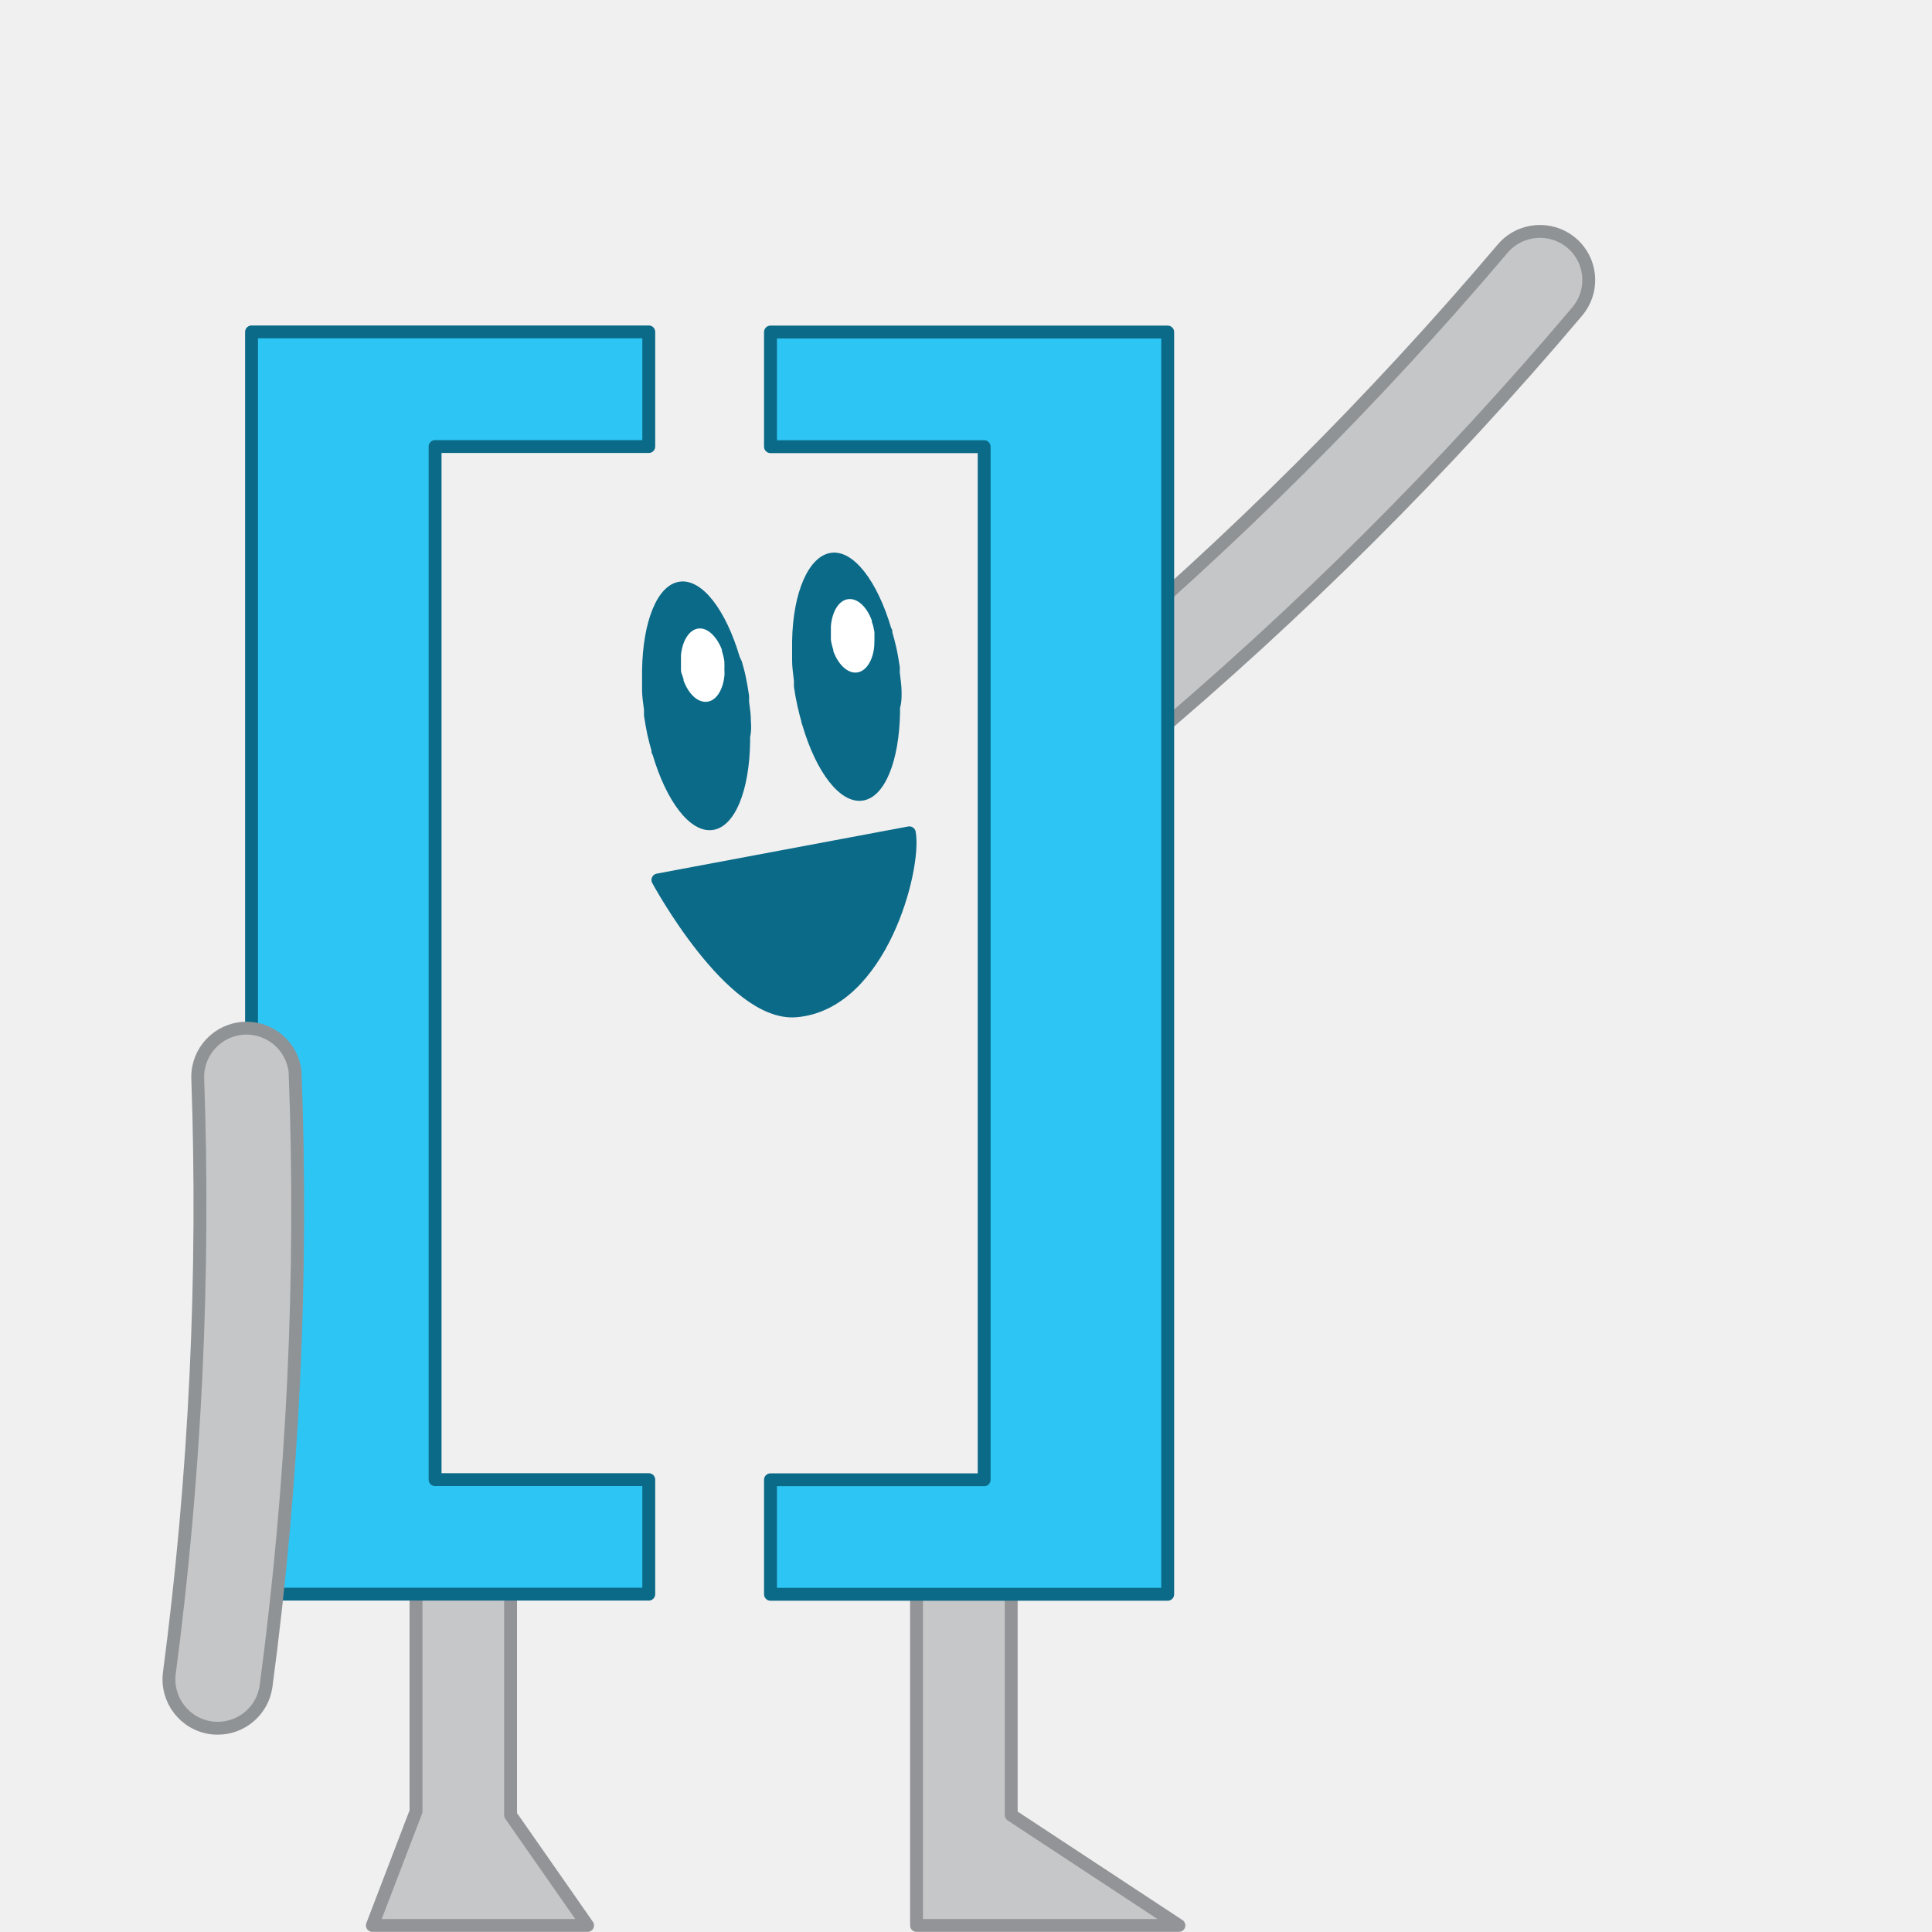
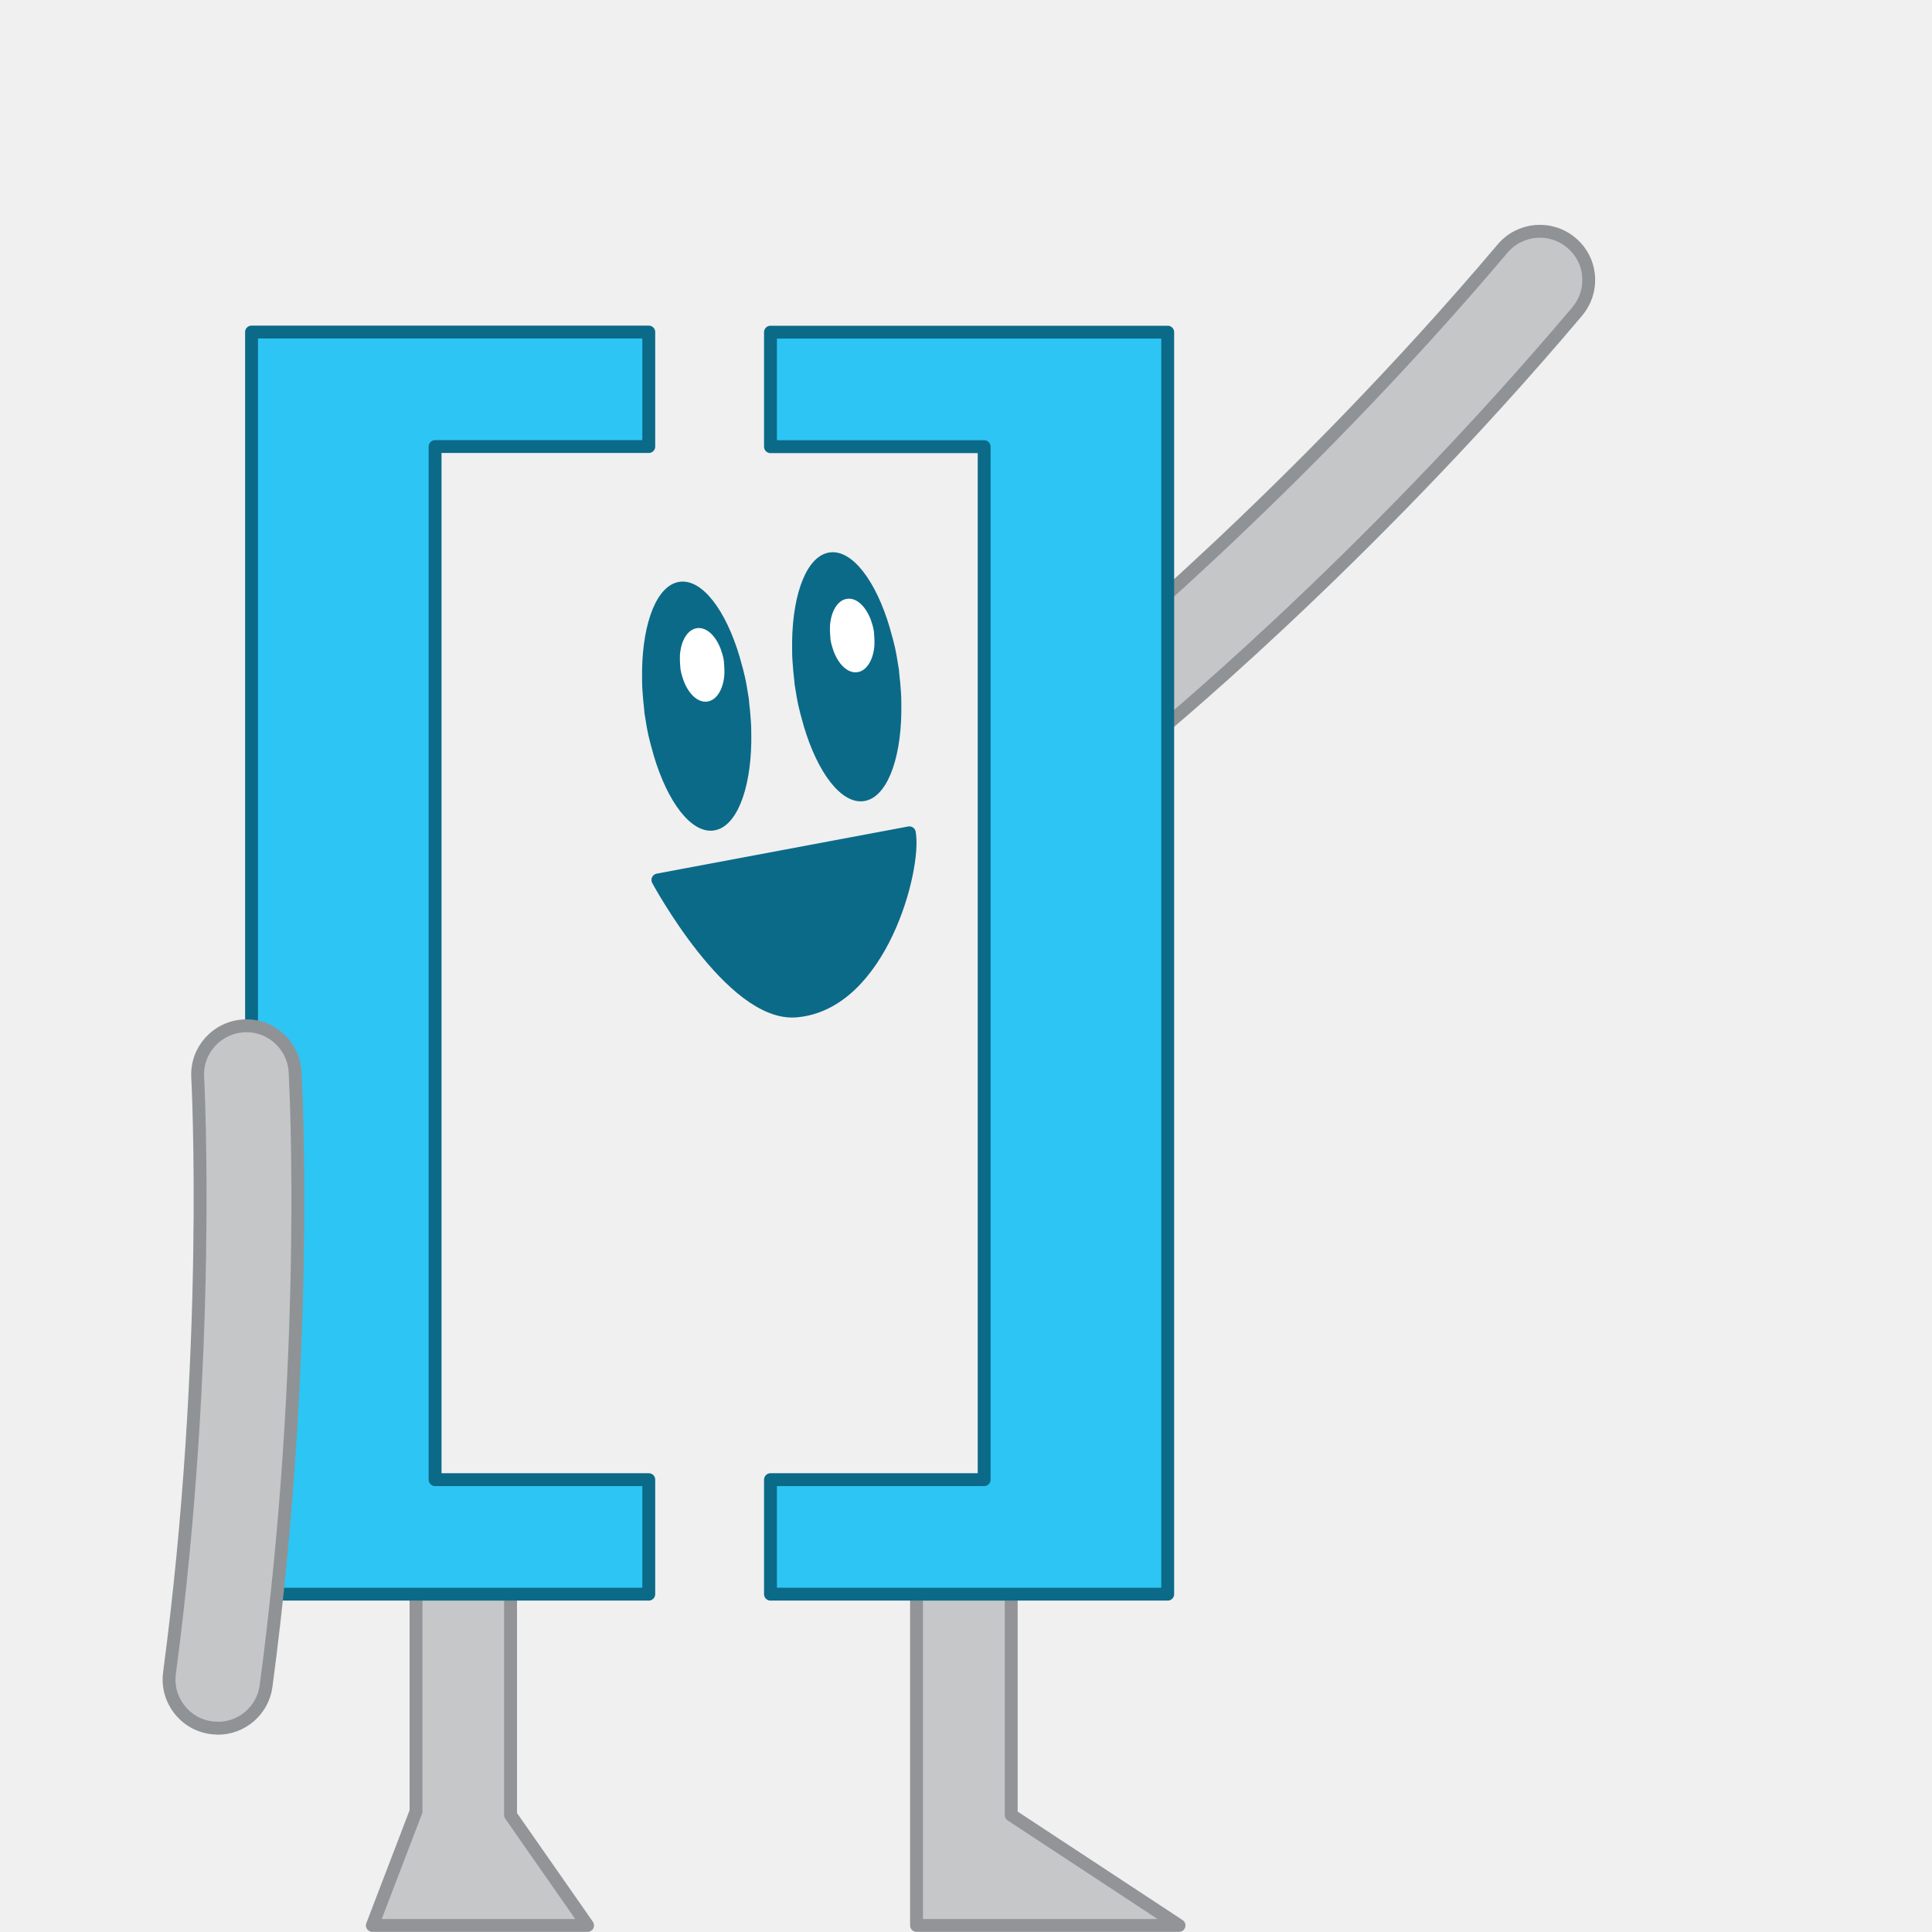
- <svg xmlns="http://www.w3.org/2000/svg" id="Layer_1" data-name="Layer 1" viewBox="0 0 150 150">
+ <svg xmlns="http://www.w3.org/2000/svg" id="a" viewBox="0 0 150 150">
  <defs>
-     <style>.cls-1{fill:#c5c6c8;stroke:#909395;}.cls-1,.cls-2,.cls-3,.cls-6{stroke-linejoin:round;}.cls-2{fill:#c5c7c9;stroke:#929497;}.cls-3{fill:#2dc5f4;}.cls-3,.cls-6{stroke:#0b6a88;}.cls-4,.cls-6{fill:#0b6a88;}.cls-5{fill:#fff;}.cls-6{stroke-linecap:round;}</style>
+     <style>.b{stroke-linecap:round;}.b,.c{fill:#0b6a88;}.b,.d,.e,.f{stroke-linejoin:round;}.b,.f{stroke:#0b6a88;}.g{fill:#fff;}.d{fill:#c5c7c9;stroke:#929497;}.e{fill:#c5c6c8;stroke:#909395;}.f{fill:#2dc5f4;}</style>
  </defs>
-   <path class="cls-1" d="M122.35,19.18a3.78,3.78,0,0,1,.11,5,280.53,280.53,0,0,1-33.8,33.69A3.79,3.79,0,1,1,83.89,52,277.42,277.42,0,0,0,116.67,19.3a3.8,3.8,0,0,1,5.34-.44A3.47,3.47,0,0,1,122.35,19.18Z" />
-   <polygon class="cls-2" points="39.64 123.77 39.64 140.92 45.62 149.49 28.91 149.49 32.3 140.64 32.3 123.77 39.64 123.77" />
-   <path class="cls-3" d="M33.78,114.88H50.37v8.89H19.53v-98H50.37v8.9H33.78Z" />
-   <polygon class="cls-2" points="78.51 123.77 78.51 140.92 91.53 149.49 71.16 149.49 71.16 123.77 78.51 123.77" />
-   <path class="cls-4" d="M58.3,56c0-.5-.07-1-.14-1.51,0-.08,0-.16,0-.23v0h0c0-.08,0-.15,0-.23-.07-.51-.16-1-.26-1.49s-.2-.81-.31-1.2L57.43,51c-1.07-3.63-2.91-6.08-4.66-5.84s-2.86,3.1-2.92,6.87c0,.12,0,.24,0,.35,0,.41,0,.81,0,1.22s.08,1,.15,1.52c0,.08,0,.15,0,.23h0c0,.08,0,.15,0,.23q.12.77.27,1.5c.09.41.2.8.31,1.19,0,.11,0,.22.09.33,1.07,3.62,2.91,6.08,4.66,5.84s2.86-3.1,2.91-6.88c0-.11,0-.23,0-.34C58.33,56.84,58.33,56.44,58.3,56Z" />
-   <path class="cls-3" d="M76.41,34.68H59.82v-8.9H90.66v98H59.82v-8.89H76.41Z" />
-   <path class="cls-5" d="M56.24,51.92a3.4,3.4,0,0,0,0-.45V51.4h0s0,0,0-.06a3.12,3.12,0,0,0-.09-.44,3.57,3.57,0,0,0-.1-.35.42.42,0,0,0,0-.1c-.38-1-1.11-1.75-1.84-1.65s-1.25,1-1.34,2.09V51c0,.12,0,.24,0,.37s0,.29,0,.44a.2.2,0,0,1,0,.07h0s0,0,0,.07,0,.29.09.43a3.58,3.58,0,0,0,.11.35l0,.1c.39,1.06,1.11,1.75,1.85,1.65s1.24-1,1.33-2.09a.34.34,0,0,1,0-.1C56.24,52.16,56.25,52,56.24,51.92Z" />
-   <path class="cls-4" d="M70,53.74c0-.49-.08-1-.14-1.51l0-.23h0v0c0-.07,0-.15,0-.22-.08-.51-.16-1-.27-1.5s-.2-.8-.31-1.19c0-.11,0-.22-.09-.33-1.07-3.62-2.91-6.08-4.66-5.84S61.56,46,61.5,49.77v.35c0,.4,0,.8,0,1.22s.08,1,.14,1.52c0,.07,0,.15,0,.22v0h0c0,.08,0,.15,0,.23.07.51.16,1,.27,1.49s.19.8.3,1.19c0,.11.06.23.09.33,1.07,3.63,2.91,6.08,4.66,5.84s2.86-3.1,2.92-6.88c0-.11,0-.22,0-.34C70,54.57,70,54.16,70,53.74Z" />
-   <path class="cls-5" d="M67.89,49.64c0-.14,0-.29,0-.44a.2.2,0,0,1,0-.07h0s0,0,0-.07l-.09-.44a3.38,3.38,0,0,0-.11-.34l0-.1c-.39-1.06-1.11-1.76-1.85-1.66s-1.24,1-1.33,2.1a.34.34,0,0,1,0,.1c0,.12,0,.24,0,.36s0,.3,0,.45v.07h0a.64.64,0,0,0,0,.07,3.12,3.12,0,0,0,.09.44,3.57,3.57,0,0,0,.1.35l0,.1c.39,1.05,1.12,1.75,1.85,1.65s1.25-1,1.33-2.09a.34.34,0,0,0,0-.1C67.89,49.89,67.89,49.77,67.89,49.64Z" />
-   <path class="cls-6" d="M70.6,64.66,51.08,68.32s5.7,10.57,10.71,10.16C68.38,77.94,71.1,67.41,70.6,64.66Z" />
-   <path class="cls-1" d="M16.88,134.18a3.79,3.79,0,0,0,3.78-3.29,280.2,280.2,0,0,0,2.25-47.66,3.79,3.79,0,0,0-7.56.42,278.74,278.74,0,0,1-2.2,46.24,3.8,3.8,0,0,0,3.26,4.26A3.59,3.59,0,0,0,16.88,134.18Z" />
+   <path class="e" d="M122.35,19.18c1.28,1.38,1.35,3.53,.1,5.01-16.71,19.77-33.11,33.13-33.8,33.69-1.62,1.32-4.01,1.07-5.33-.56-1.32-1.62-1.07-4.01,.56-5.33,.16-.13,16.55-13.5,32.78-32.69,1.35-1.6,3.74-1.8,5.34-.45,.12,.1,.24,.21,.34,.33Z" />
+   <polygon class="d" points="39.64 123.77 39.64 140.92 45.62 149.49 28.91 149.49 32.3 140.64 32.3 123.77 39.64 123.77" />
+   <path class="f" d="M33.78,114.88h16.59v8.89H19.53V25.78h30.84v8.89h-16.59V114.88Z" />
+   <polygon class="d" points="78.51 123.77 78.51 140.92 91.54 149.49 71.16 149.49 71.16 123.77 78.51 123.77" />
+   <path class="c" d="M58.3,56.02c-.03-.49-.08-1-.14-1.51,0-.08-.01-.15-.02-.23h0v-.03c-.01-.08-.03-.15-.04-.23-.08-.51-.16-1.01-.27-1.49-.09-.41-.2-.8-.31-1.19-.03-.11-.06-.22-.09-.33-1.07-3.62-2.91-6.08-4.66-5.84-1.75,.24-2.86,3.1-2.92,6.88,0,.11,0,.23,0,.35,0,.4,0,.8,.03,1.22,.03,.49,.08,1,.14,1.52,0,.08,.01,.15,.02,.23h0v.03c.01,.08,.03,.15,.04,.23,.08,.51,.16,1.01,.27,1.49,.09,.41,.2,.8,.31,1.19,.03,.11,.06,.22,.09,.33,1.07,3.62,2.91,6.08,4.66,5.84s2.86-3.1,2.92-6.88c0-.11,0-.23,0-.34,0-.41,0-.81-.03-1.23Z" />
+   <path class="f" d="M76.41,34.68h-16.59v-8.89h30.84V123.77h-30.84v-8.89h16.59V34.68Z" />
+   <path class="g" d="M56.24,51.92c0-.15-.02-.29-.03-.45,0-.02,0-.05,0-.07h0s0-.05-.01-.08c-.02-.15-.05-.3-.09-.44-.03-.12-.07-.24-.11-.35-.01-.03-.02-.06-.03-.1-.39-1.06-1.11-1.76-1.85-1.66s-1.25,.97-1.33,2.09c0,.03,0,.07,0,.1,0,.12-.01,.24,0,.36,0,.15,.02,.3,.03,.45,0,.02,0,.04,0,.07h0s0,.05,.01,.08c.02,.15,.05,.3,.09,.44,.03,.12,.07,.23,.11,.35,.01,.03,.02,.07,.03,.1,.39,1.06,1.11,1.76,1.85,1.66s1.25-.97,1.33-2.09c0-.03,0-.07,0-.1,0-.12,.01-.24,0-.37Z" />
+   <path class="c" d="M69.95,53.74c-.03-.49-.08-1-.14-1.51,0-.08-.01-.15-.02-.23h0v-.03c-.01-.08-.03-.15-.04-.23-.08-.51-.16-1.01-.27-1.49-.09-.41-.2-.8-.31-1.19-.03-.11-.06-.22-.09-.33-1.07-3.62-2.91-6.08-4.66-5.84s-2.86,3.1-2.92,6.88c0,.11,0,.23,0,.35,0,.4,0,.8,.03,1.22,.03,.49,.08,1,.14,1.52,0,.08,.01,.15,.02,.23h0v.03c.01,.08,.03,.15,.04,.23,.08,.51,.16,1.01,.27,1.49,.09,.41,.2,.8,.31,1.19,.03,.11,.06,.22,.09,.33,1.07,3.62,2.91,6.08,4.66,5.84,1.75-.24,2.86-3.1,2.92-6.88,0-.11,0-.23,0-.34,0-.41,0-.81-.03-1.23Z" />
+   <path class="g" d="M67.89,49.64c0-.15-.02-.29-.03-.45,0-.02,0-.05,0-.07h0s0-.05-.01-.08c-.02-.15-.05-.3-.09-.44-.03-.12-.07-.24-.11-.35-.01-.03-.02-.06-.03-.1-.39-1.06-1.11-1.76-1.85-1.66s-1.25,.97-1.33,2.09c0,.03,0,.07,0,.1,0,.12-.01,.24,0,.36,0,.15,.02,.3,.03,.45,0,.02,0,.04,0,.07h0s0,.05,.01,.08c.02,.15,.05,.3,.09,.44,.03,.12,.07,.23,.11,.35,.01,.03,.02,.07,.03,.1,.39,1.06,1.11,1.76,1.85,1.66s1.25-.97,1.33-2.09c0-.03,0-.07,0-.1,0-.12,.01-.24,0-.37Z" />
+   <path class="b" d="M70.6,64.66l-19.52,3.66s5.7,10.58,10.71,10.17c6.59-.54,9.31-11.08,8.81-13.83Z" />
+   <path class="e" d="M16.88,134.18c1.88,.02,3.53-1.37,3.78-3.29,3.42-25.66,2.3-46.78,2.25-47.67-.12-2.09-1.9-3.69-3.99-3.57-2.09,.12-3.69,1.9-3.57,3.99,.01,.21,1.12,21.33-2.19,46.25-.28,2.07,1.18,3.98,3.25,4.25,.16,.02,.32,.03,.47,.03Z" />
</svg>
